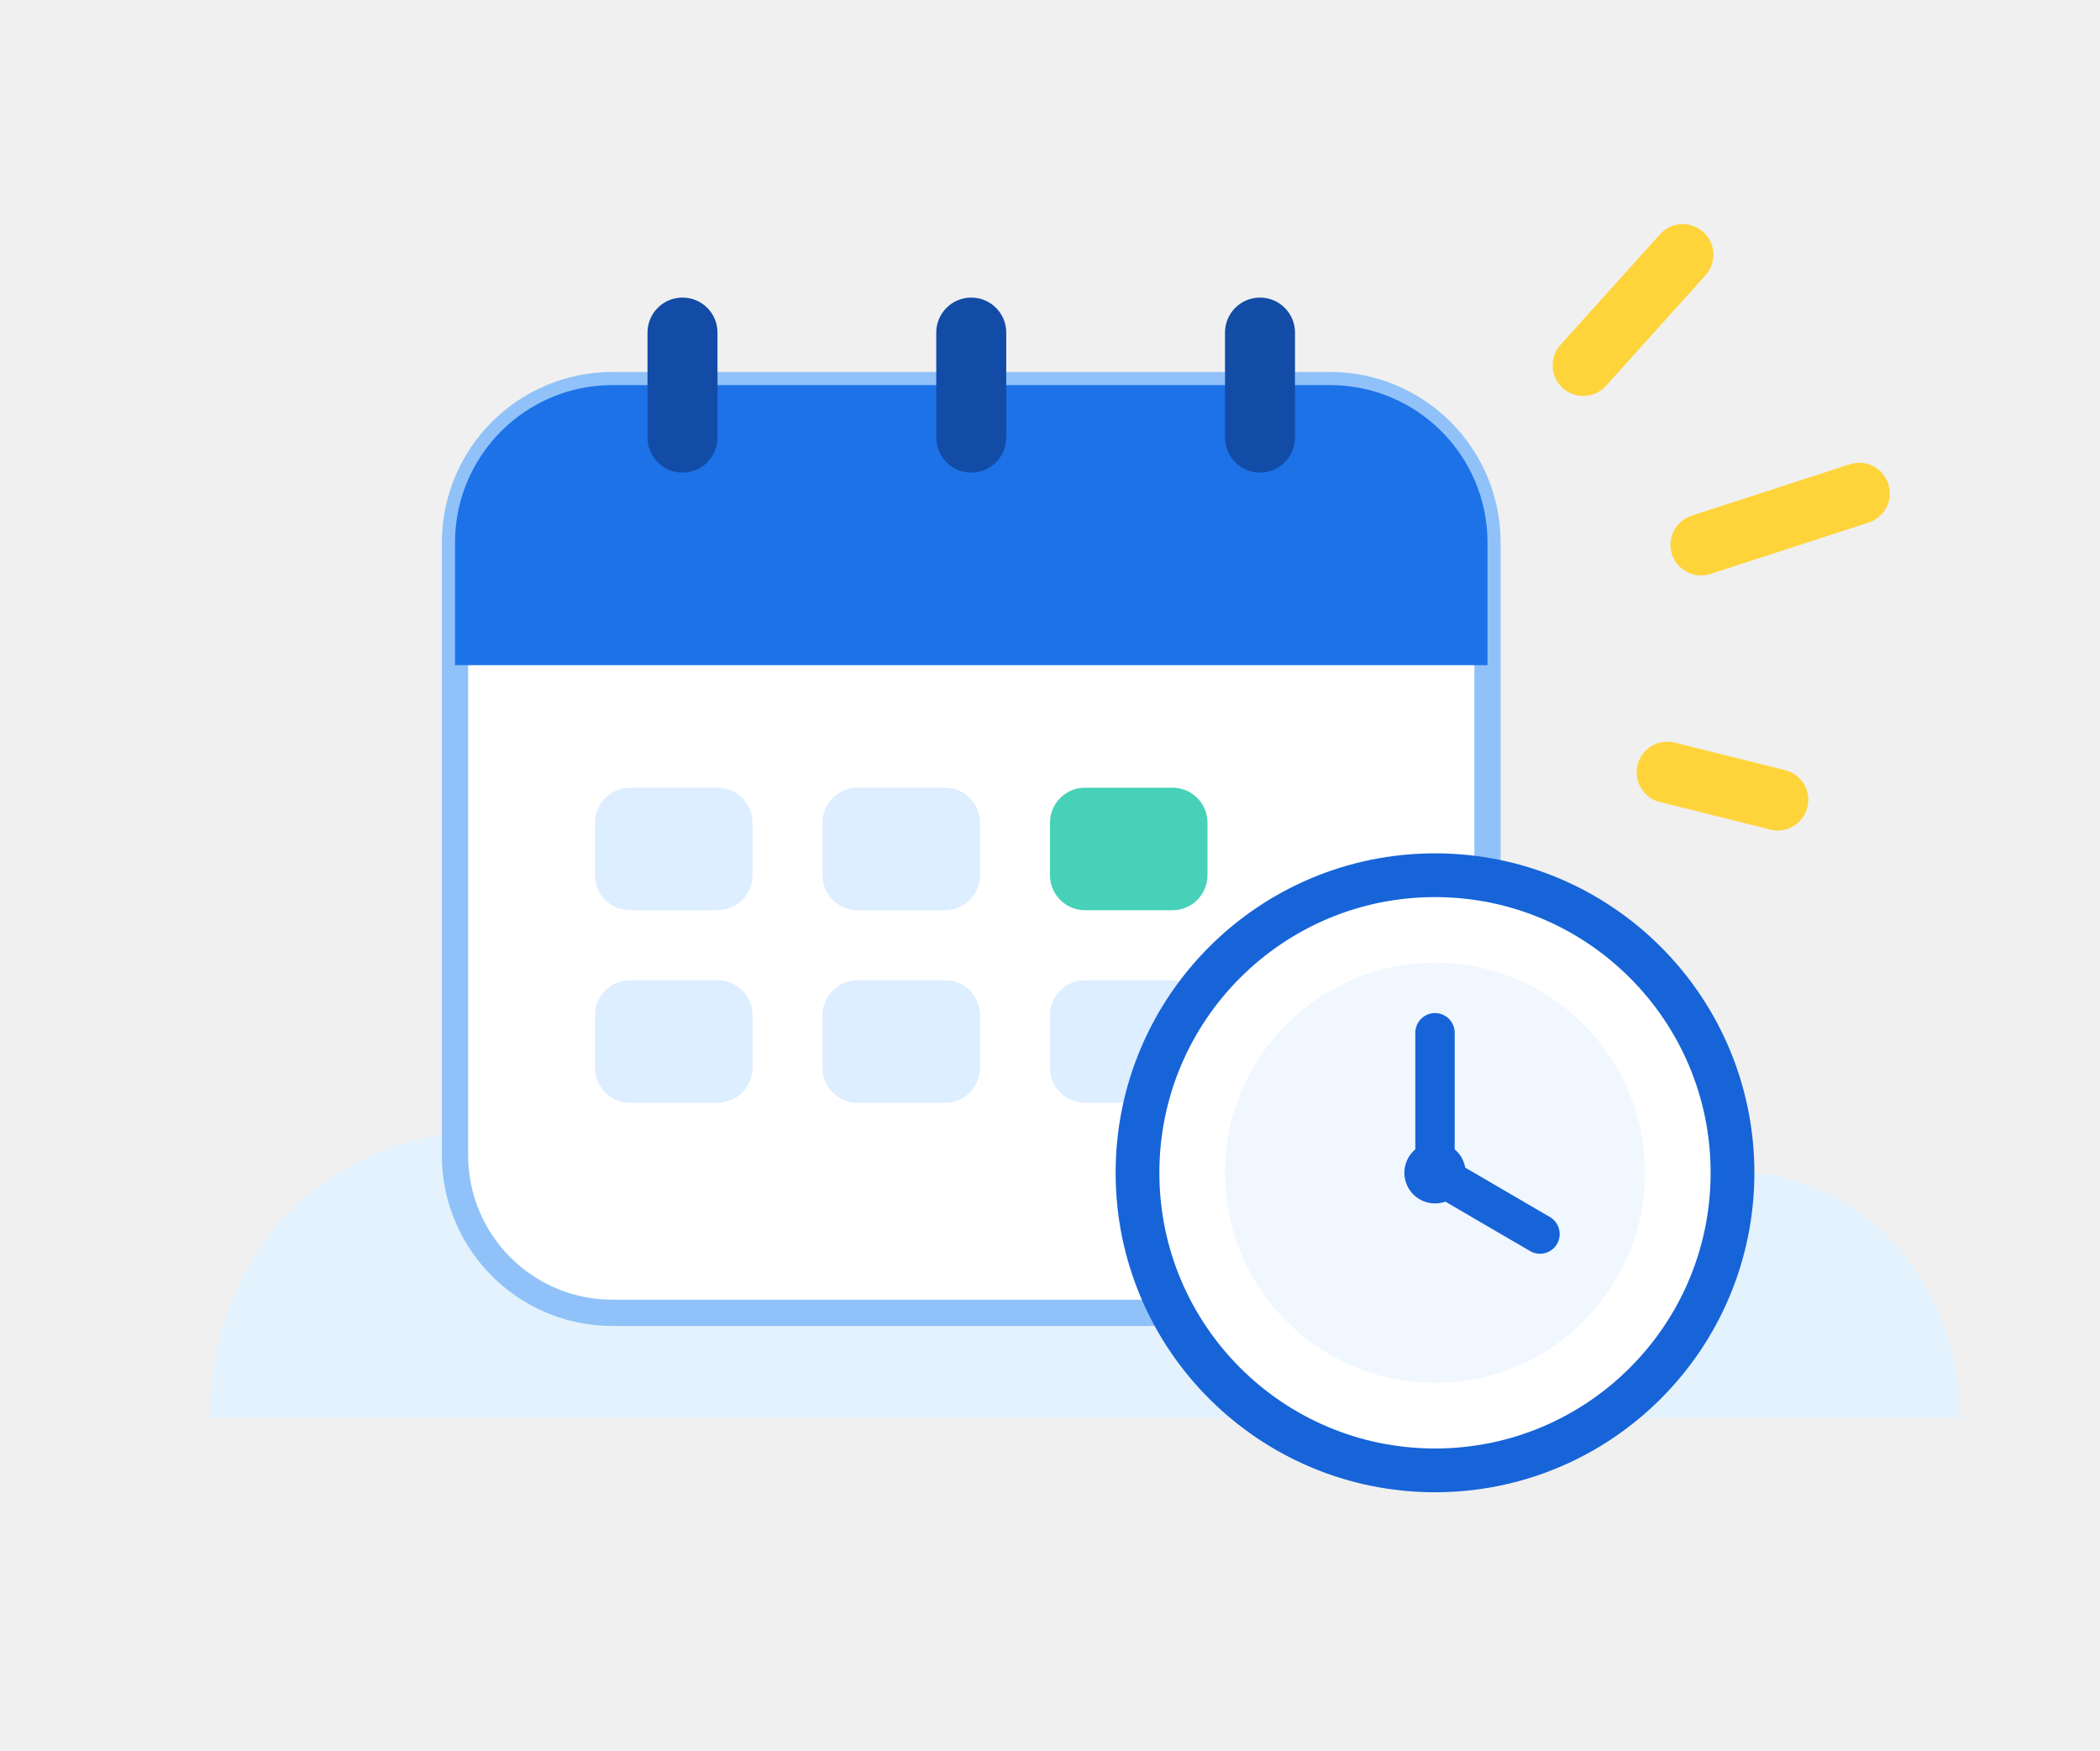
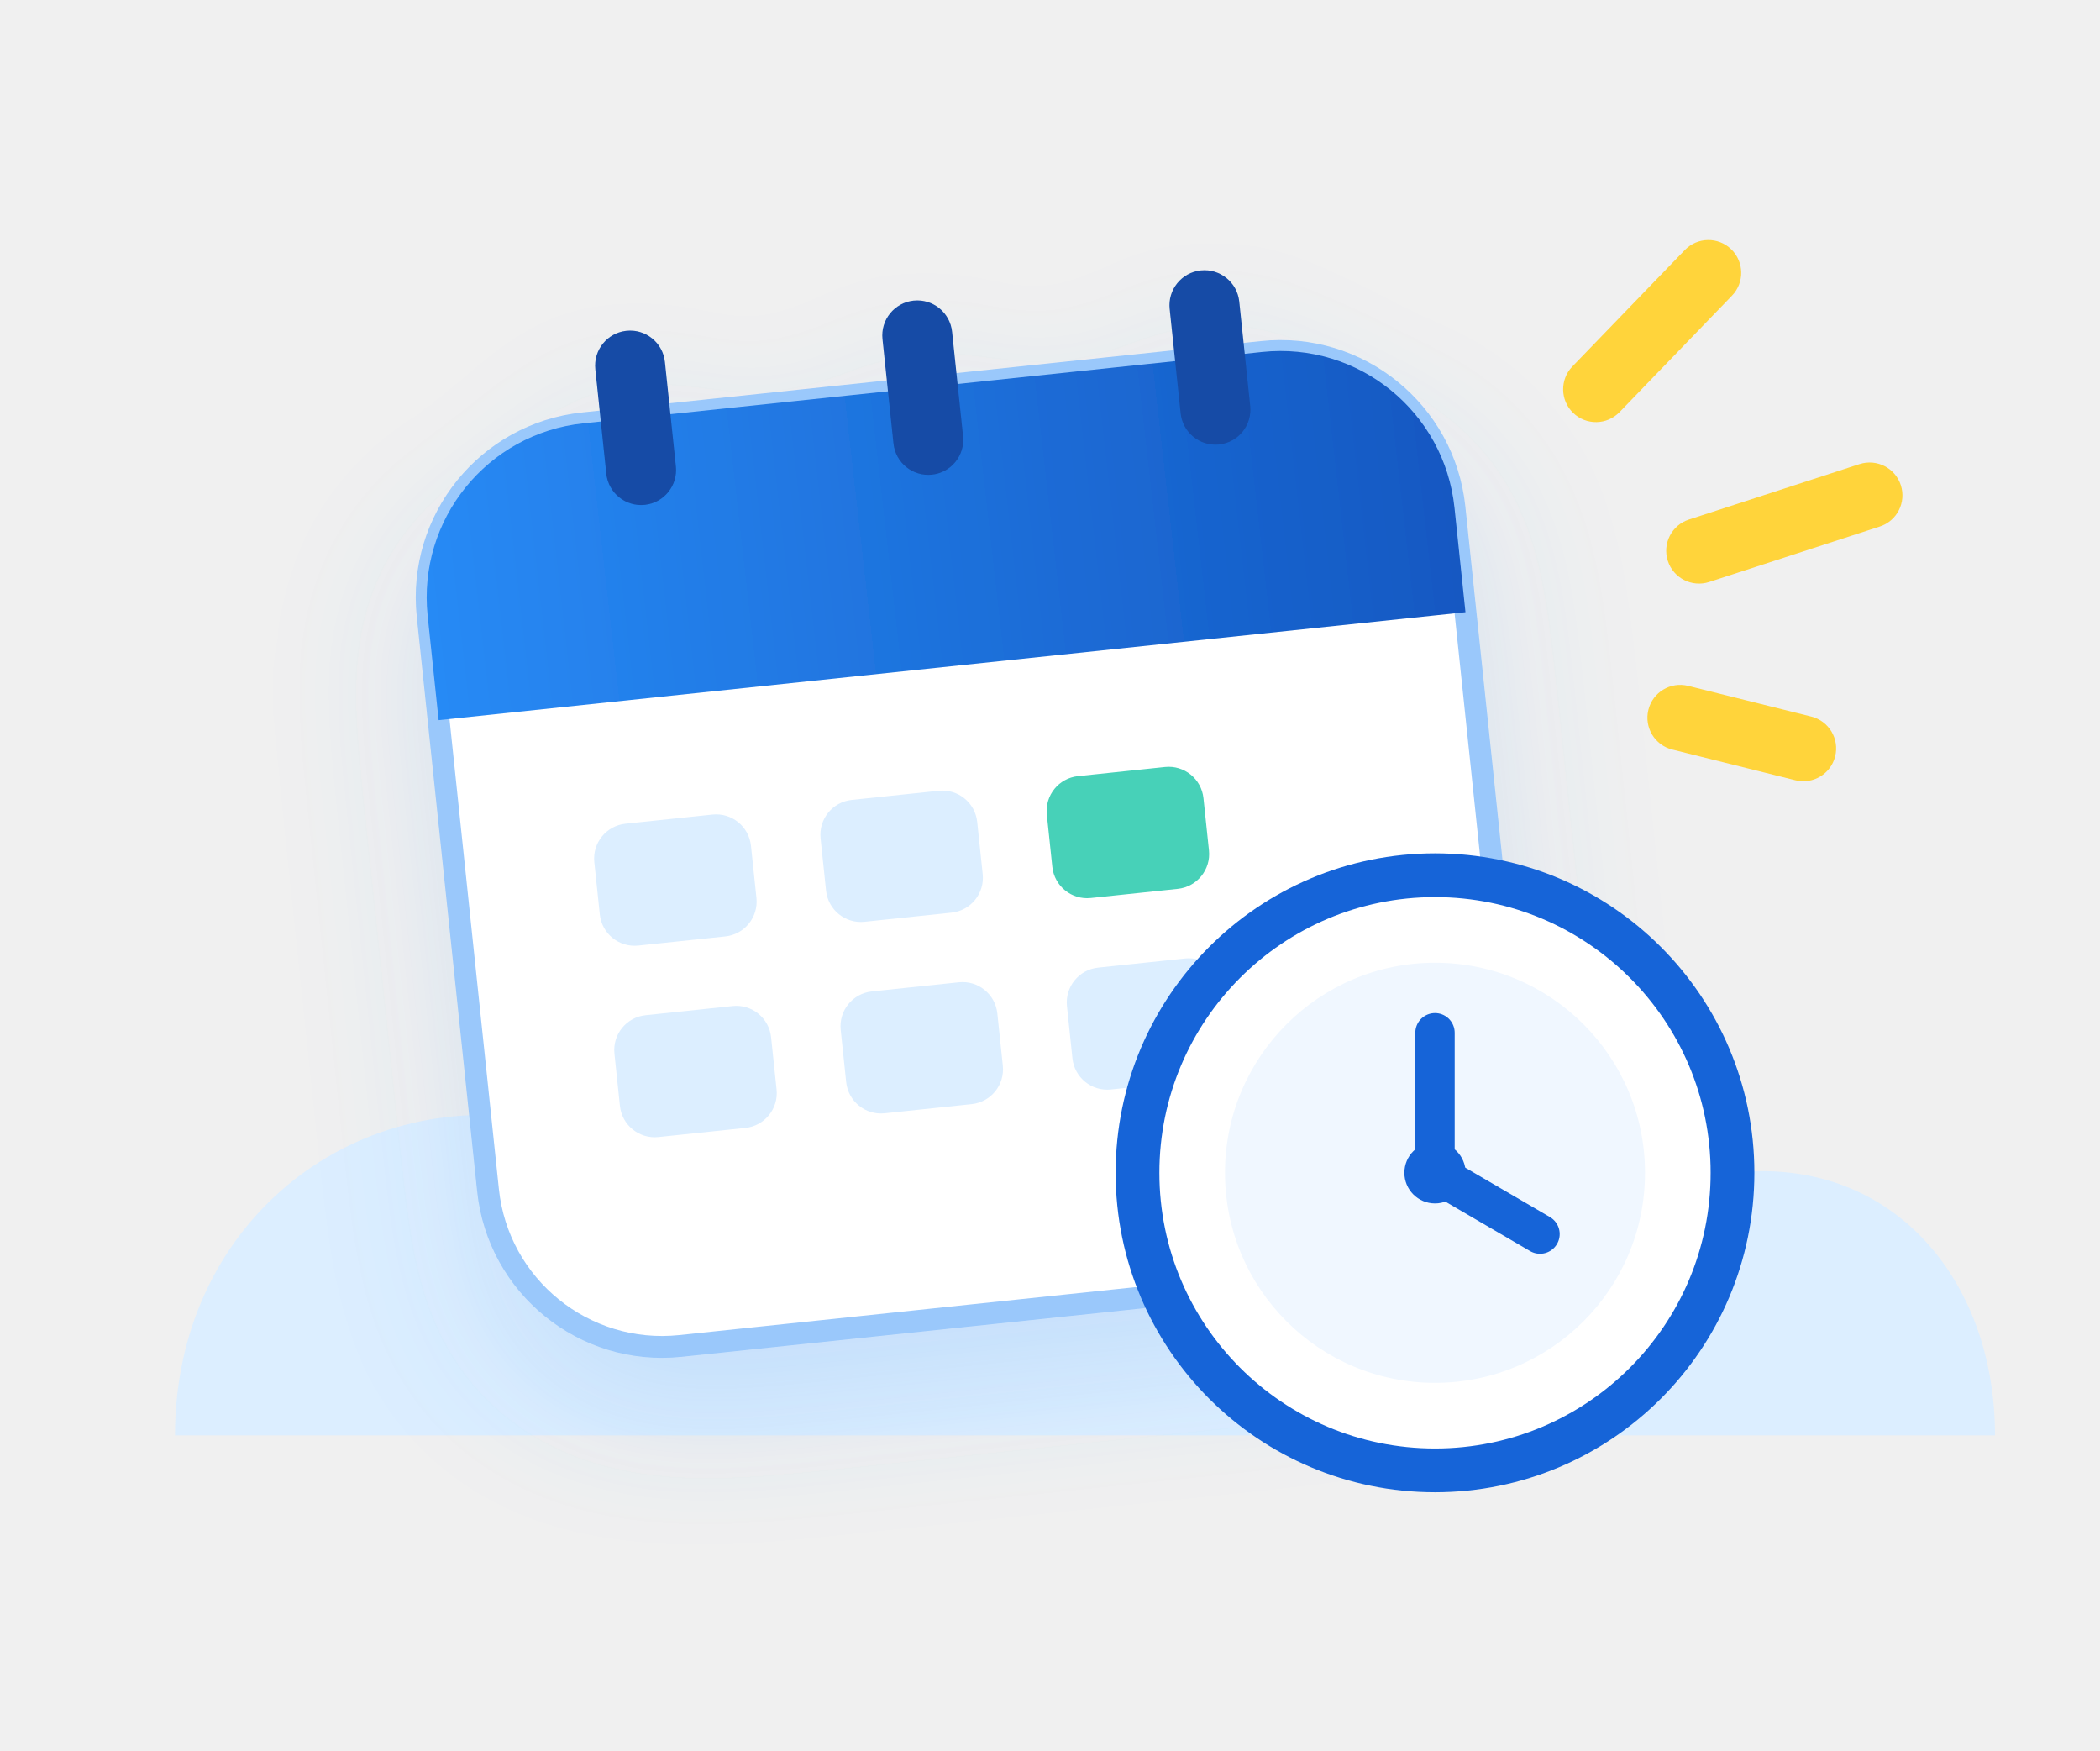
<svg xmlns="http://www.w3.org/2000/svg" viewBox="0 0 240 200" fill="none">
-   <path d="M24 162C24 140 42 126 62 130C74 108 106 104 126 120C148 104 182 110 194 134C212 132 224 146 224 162H24Z" fill="#E3F2FD" />
+   <defs>
+     <linearGradient id="pp-cal-head" x1="0%" y1="0%" x2="100%" y2="0%">
+       <stop offset="0%" stop-color="#288AF5" />
+       <stop offset="100%" stop-color="#1458C2" />
+     </linearGradient>
+     <filter id="pp-cal-shadow" x="-10%" y="-10%" width="120%" height="125%">
+       <feDropShadow dx="0" dy="8" stdDeviation="8" flood-color="#4A90E2" flood-opacity="0.16" />
+     </filter>
+   </defs>
+   <path d="M20 164C20 140 40 124 62 128C74 104 108 100 128 118C150 100 186 108 198 134C216 132 228 146 228 164H20Z" fill="#DCEEFF" />
  <g fill="#FFD43B">
-     <rect x="176" y="42" width="24" height="7" rx="3.5" transform="rotate(-48 176 42)" />
-     <rect x="190" y="60" width="26" height="7" rx="3.5" transform="rotate(-18 190 60)" />
-     <rect x="188" y="84" width="20" height="7" rx="3.5" transform="rotate(14 188 84)" />
+     <rect x="176" y="34" width="26" height="7.5" rx="3.75" transform="rotate(-46 189 38)" />
+     <rect x="190" y="56" width="28" height="7.5" rx="3.75" transform="rotate(-18 204 60)" />
+     <rect x="188" y="80" width="22" height="7.5" rx="3.75" transform="rotate(14 199 84)" />
  </g>
-   <rect x="52" y="44" width="118" height="106" rx="18" fill="#FFFFFF" stroke="#90C2F9" stroke-width="3" />
-   <path d="M52 62C52 52.059 60.059 44 70 44H152C161.941 44 170 52.059 170 62V76H52V62Z" fill="#1D72E8" />
-   <rect x="74" y="34" width="8" height="20" rx="4" fill="#134CA6" />
-   <rect x="107" y="34" width="8" height="20" rx="4" fill="#134CA6" />
-   <rect x="140" y="34" width="8" height="20" rx="4" fill="#134CA6" />
-   <rect x="68" y="90" width="18" height="14" rx="4" fill="#DCEEFF" />
-   <rect x="94" y="90" width="18" height="14" rx="4" fill="#DCEEFF" />
-   <rect x="120" y="90" width="18" height="14" rx="4" fill="#46D1B8" />
-   <rect x="68" y="112" width="18" height="14" rx="4" fill="#DCEEFF" />
-   <rect x="94" y="112" width="18" height="14" rx="4" fill="#DCEEFF" />
-   <rect x="120" y="112" width="18" height="14" rx="4" fill="#DCEEFF" />
+   <g transform="rotate(-6 111 97)" filter="url(#pp-cal-shadow)">
+     <rect x="52" y="44" width="118" height="106" rx="20" fill="#FFFFFF" stroke="#9AC8FB" stroke-width="2.5" />
+     <path d="M52 64C52 52.954 60.954 44 72 44H150C161.046 44 170 52.954 170 64V76H52V64Z" fill="url(#pp-cal-head)" />
+     <rect x="74" y="34" width="8" height="20" rx="4" fill="#134CA6" />
+     <rect x="107" y="34" width="8" height="20" rx="4" fill="#134CA6" />
+     <rect x="140" y="34" width="8" height="20" rx="4" fill="#134CA6" />
+     <rect x="68" y="90" width="18" height="14" rx="4" fill="#DCEEFF" />
+     <rect x="94" y="90" width="18" height="14" rx="4" fill="#DCEEFF" />
+     <rect x="120" y="90" width="18" height="14" rx="4" fill="#46D1B8" />
+     <rect x="68" y="112" width="18" height="14" rx="4" fill="#DCEEFF" />
+     <rect x="94" y="112" width="18" height="14" rx="4" fill="#DCEEFF" />
+     <rect x="120" y="112" width="18" height="14" rx="4" fill="#DCEEFF" />
+   </g>
  <circle cx="164" cy="134" r="34" fill="#FFFFFF" stroke="#1664D8" stroke-width="5" />
  <circle cx="164" cy="134" r="24" fill="#F0F7FF" />
  <path d="M164 118V134L176 141" stroke="#1664D8" stroke-width="4.5" stroke-linecap="round" stroke-linejoin="round" />
  <circle cx="164" cy="134" r="3.5" fill="#1664D8" />
</svg>
